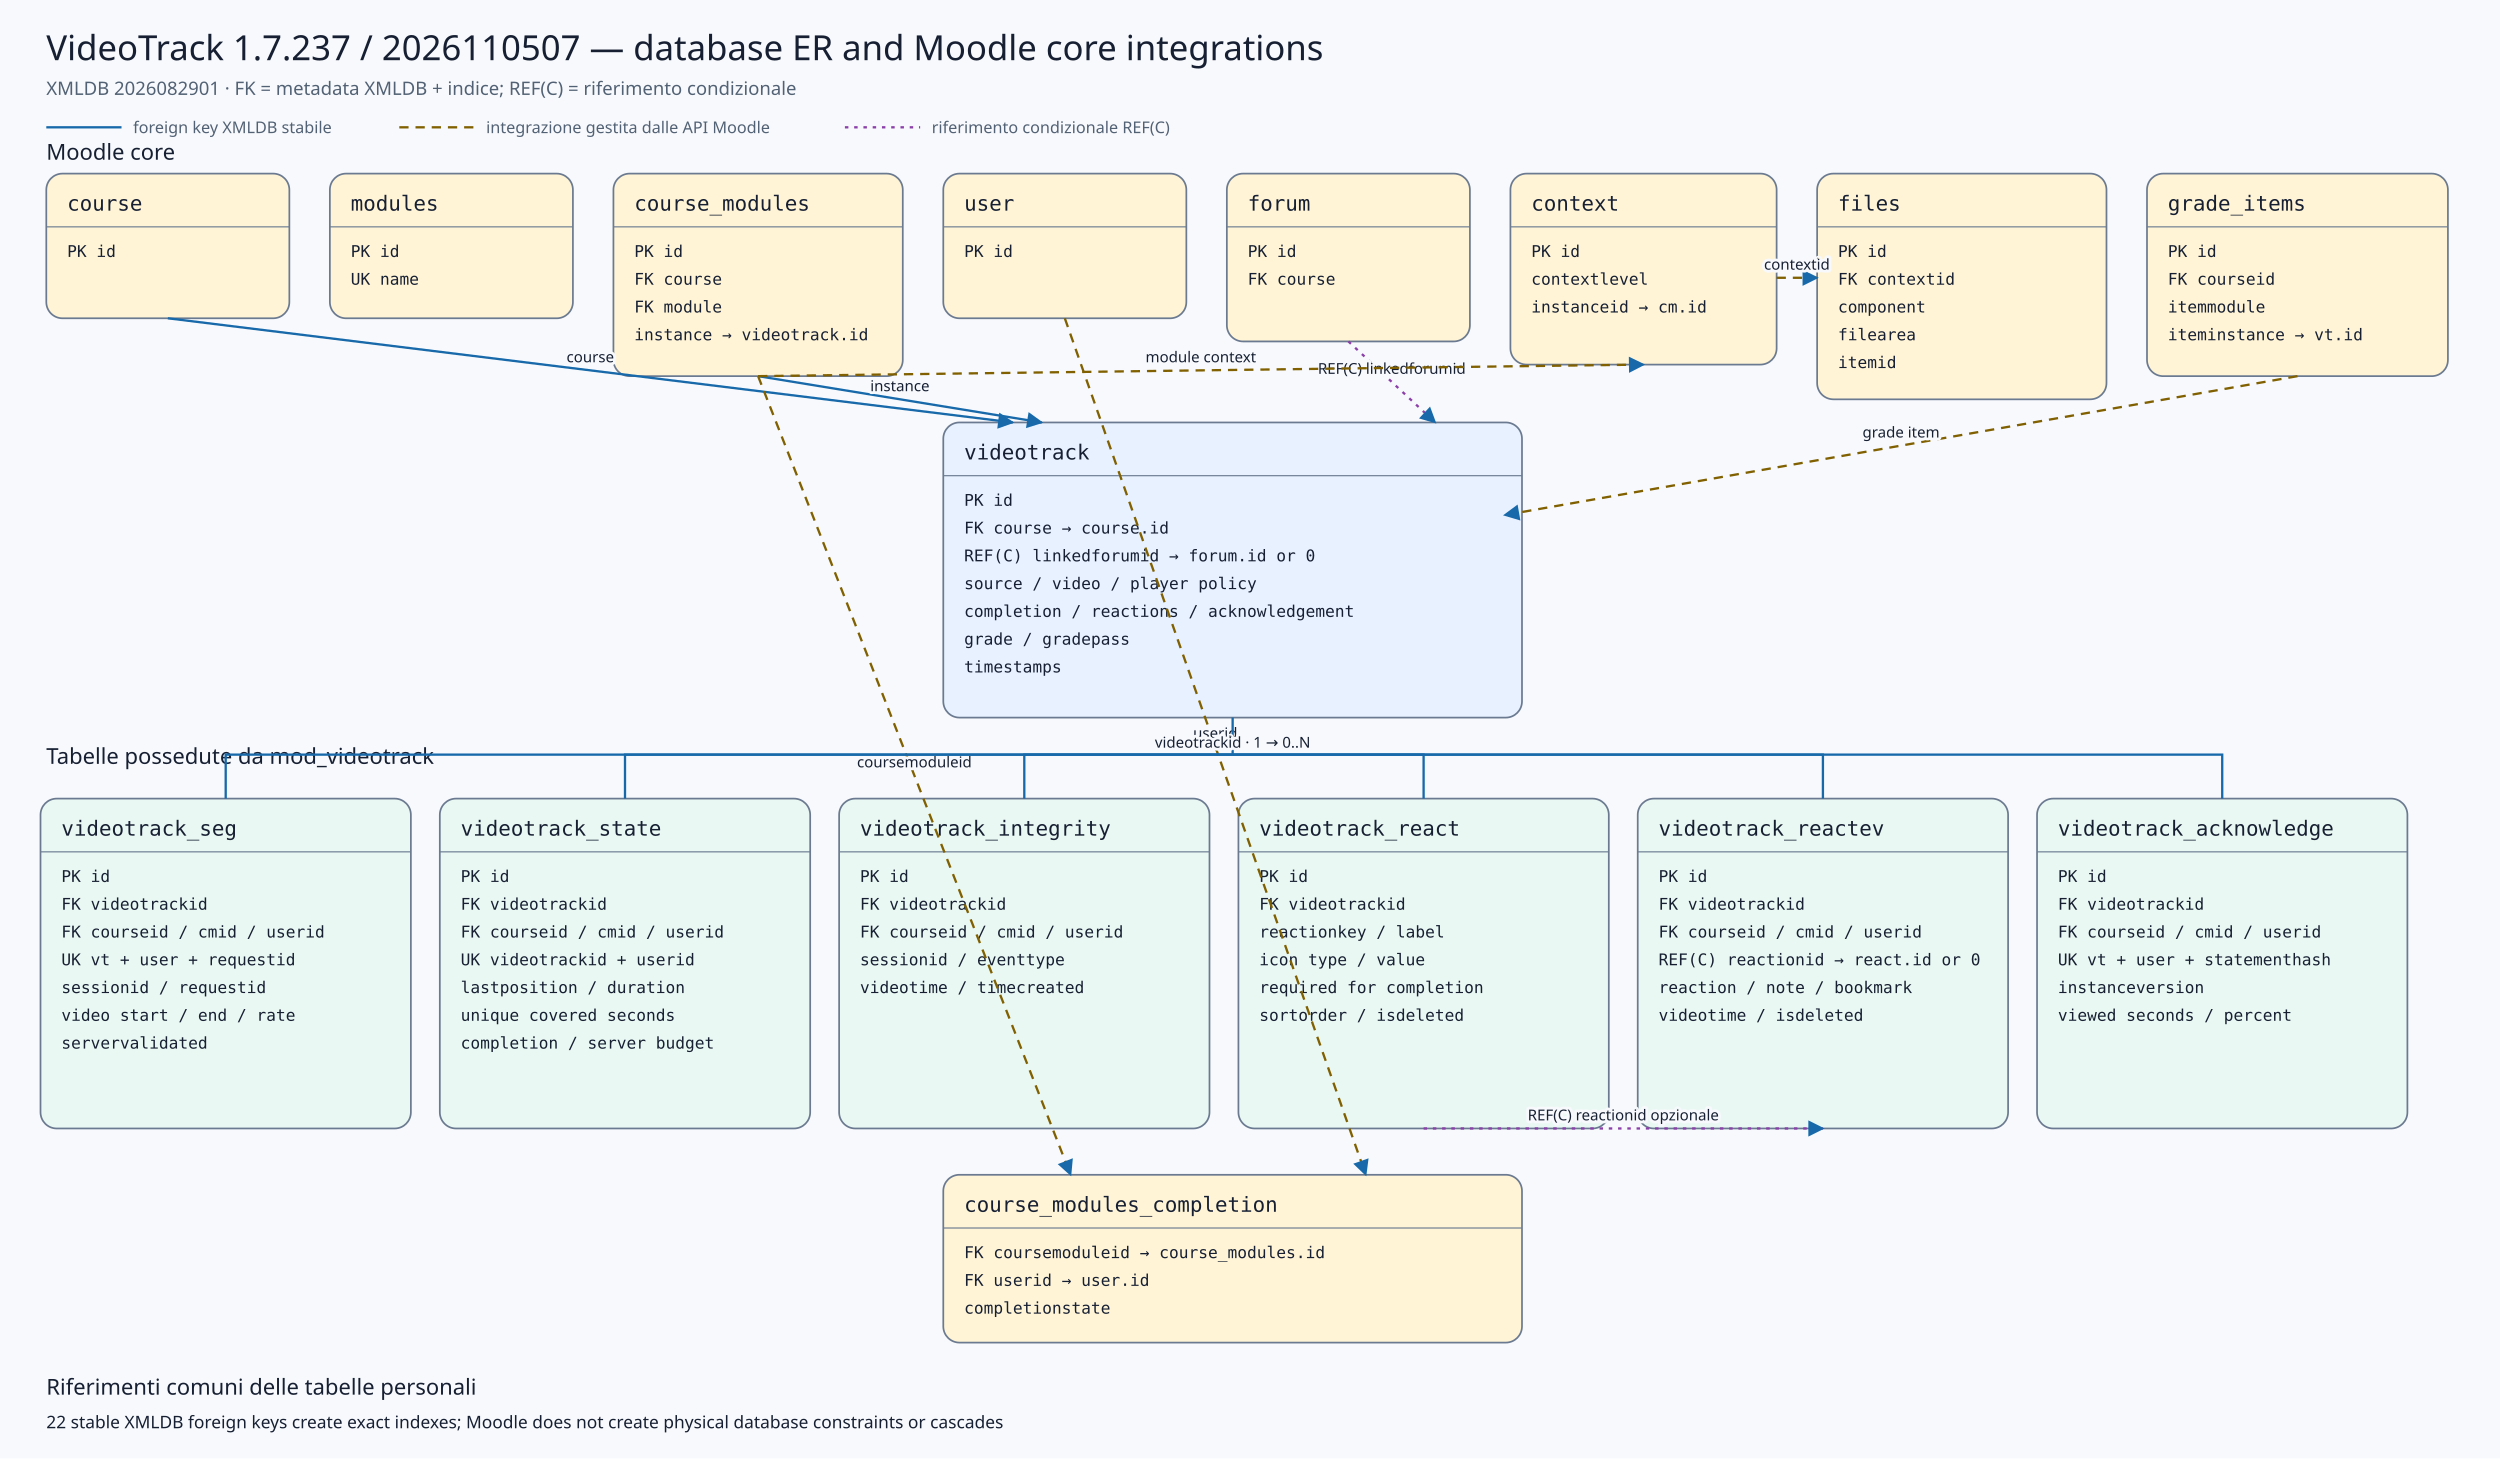
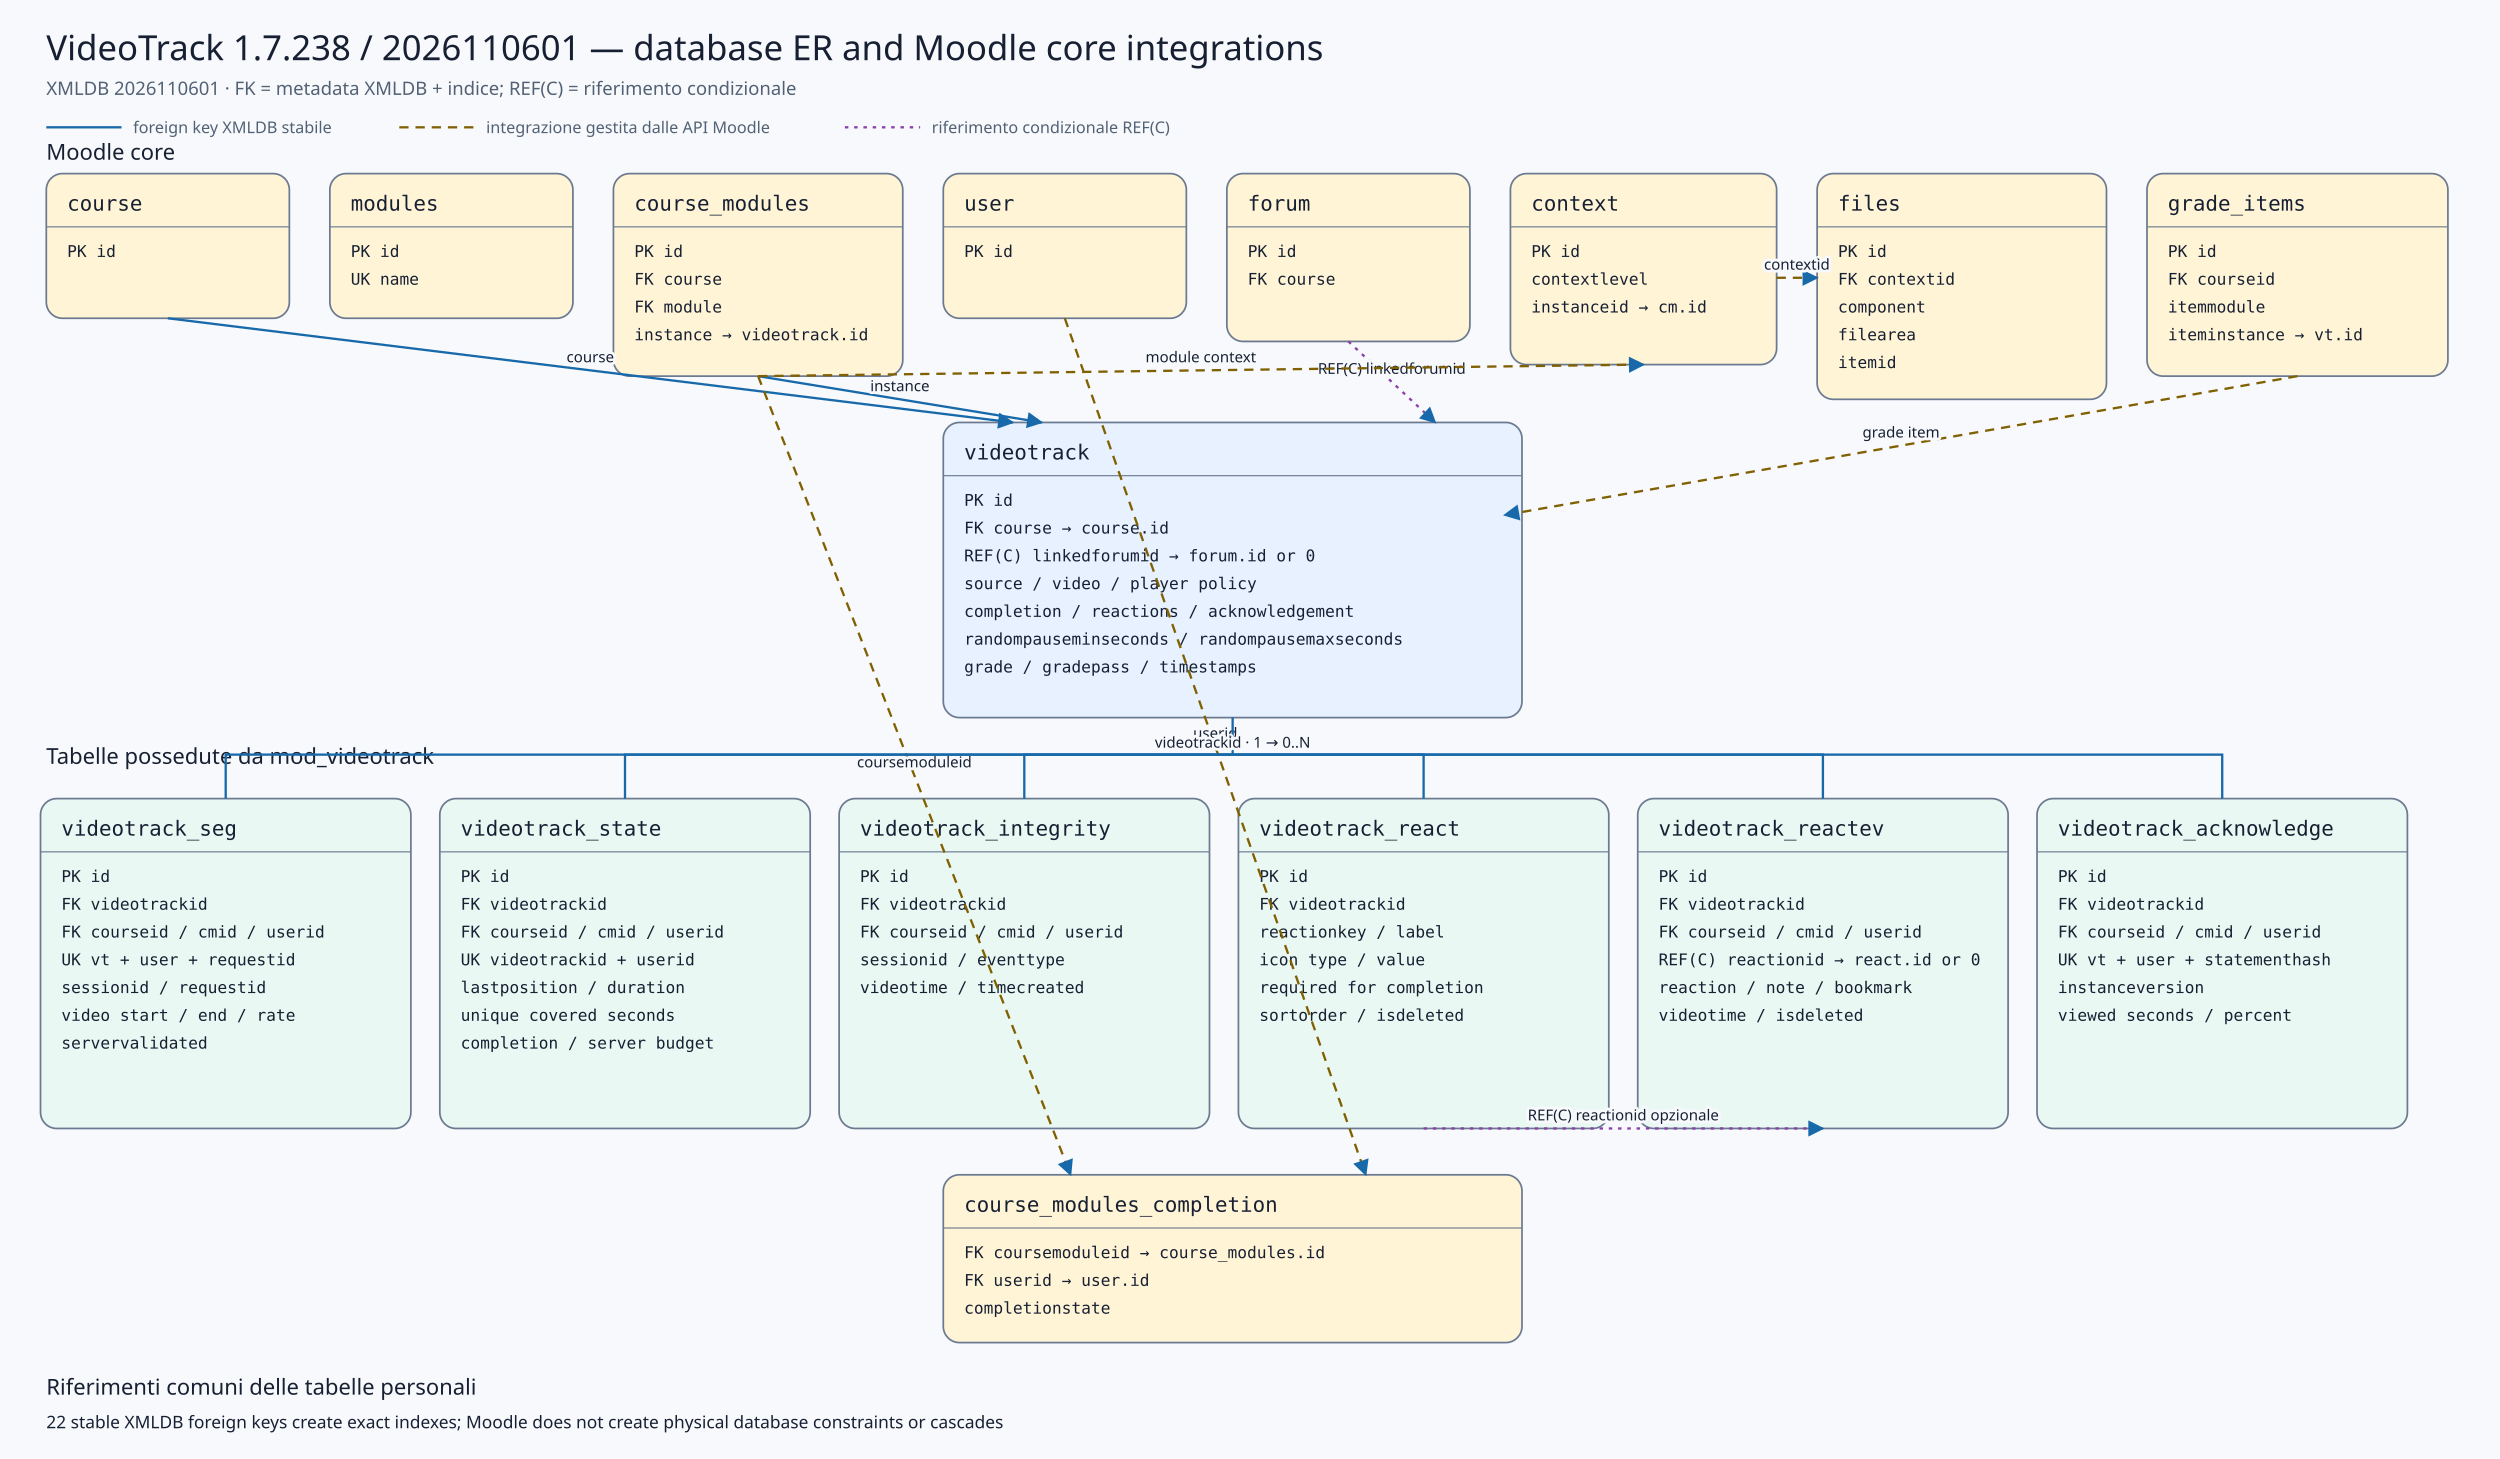
<svg xmlns="http://www.w3.org/2000/svg" viewBox="0 0 2160 1260" width="2160" height="1260" role="img" aria-labelledby="title desc">
  <defs>
    <marker id="arrow" viewBox="0 0 10 10" refX="9" refY="5" markerWidth="7" markerHeight="7" orient="auto-start-reverse">
      <path d="M 0 0 L 10 5 L 0 10 z" />
    </marker>
    <marker id="conditionalarrow" viewBox="0 0 10 10" refX="9" refY="5" markerWidth="7" markerHeight="7" orient="auto-start-reverse">
      <path d="M 0 0 L 10 5 L 0 10 z" fill="#8b3fa8" />
    </marker>
    <style>
    .background{fill:#f7f9fc} .title{font:500 30px system-ui,sans-serif;fill:#172033} .subtitle{font:400 16px system-ui,sans-serif;fill:#526174}
    .section{font:500 19px system-ui,sans-serif;fill:#172033} .entity rect{stroke:#6b7a90;stroke-width:1.5} .entity line{stroke:#6b7a90}
    .entity.core rect{fill:#fff4d6} .entity.plugin rect{fill:#e7f1ff} .entity.child rect{fill:#eaf8f3}
    .entity-title{font:500 18px ui-monospace,SFMono-Regular,Consolas,monospace;fill:#172033} .entity-row{font:400 14px ui-monospace,SFMono-Regular,Consolas,monospace;fill:#172033}
    .relation{fill:none;stroke:#1769aa;stroke-width:2} .conditional{fill:none;stroke:#8b3fa8;stroke-width:2;stroke-dasharray:3 5} .indirect{fill:none;stroke:#806000;stroke-width:2;stroke-dasharray:8 6} marker path{fill:#1769aa}
    .edge-label{font:500 13px system-ui,sans-serif;fill:#172033;text-anchor:middle;paint-order:stroke;stroke:#f7f9fc;stroke-width:5px;stroke-linejoin:round}
    .legend{font:400 14px system-ui,sans-serif;fill:#526174} .note{font:400 15px system-ui,sans-serif;fill:#172033}
  </style>
  </defs>
  <rect class="background" x="0" y="0" width="2160" height="1260" />
-   <text class="title" x="40" y="52">VideoTrack 1.7.237 / 2026110507 — database ER and Moodle core integrations</text>
-   <text class="subtitle" x="40" y="82">XMLDB 2026082901 · FK = metadata XMLDB + indice; REF(C) = riferimento condizionale</text>
+   <text class="title" x="40" y="52">VideoTrack 1.7.238 / 2026110601 — database ER and Moodle core integrations</text>
+   <text class="subtitle" x="40" y="82">XMLDB 2026110601 · FK = metadata XMLDB + indice; REF(C) = riferimento condizionale</text>
  <line class="relation" x1="40" y1="110" x2="105" y2="110" />
  <text class="legend" x="115" y="115">foreign key XMLDB stabile</text>
  <line class="indirect" x1="345" y1="110" x2="410" y2="110" />
  <text class="legend" x="420" y="115">integrazione gestita dalle API Moodle</text>
  <line class="conditional" x1="730" y1="110" x2="795" y2="110" />
  <text class="legend" x="805" y="115">riferimento condizionale REF(C)</text>
  <text class="section" x="40" y="138">Moodle core</text>
  <text class="section" x="40" y="660">Tabelle possedute da mod_videotrack</text>
  <g class="entity core">
    <rect x="40" y="150" width="210" height="125" rx="14" />
    <text class="entity-title" x="58" y="182">course</text>
    <line x1="40" y1="196" x2="250" y2="196" />
    <text class="entity-row" x="58" y="222">PK id</text>
  </g>
  <g class="entity core">
    <rect x="285" y="150" width="210" height="125" rx="14" />
    <text class="entity-title" x="303" y="182">modules</text>
    <line x1="285" y1="196" x2="495" y2="196" />
    <text class="entity-row" x="303" y="222">PK id</text>
    <text class="entity-row" x="303" y="246">UK name</text>
  </g>
  <g class="entity core">
    <rect x="530" y="150" width="250" height="175" rx="14" />
    <text class="entity-title" x="548" y="182">course_modules</text>
    <line x1="530" y1="196" x2="780" y2="196" />
    <text class="entity-row" x="548" y="222">PK id</text>
    <text class="entity-row" x="548" y="246">FK course</text>
    <text class="entity-row" x="548" y="270">FK module</text>
    <text class="entity-row" x="548" y="294">instance → videotrack.id</text>
  </g>
  <g class="entity core">
    <rect x="815" y="150" width="210" height="125" rx="14" />
    <text class="entity-title" x="833" y="182">user</text>
    <line x1="815" y1="196" x2="1025" y2="196" />
    <text class="entity-row" x="833" y="222">PK id</text>
  </g>
  <g class="entity core">
    <rect x="1060" y="150" width="210" height="145" rx="14" />
    <text class="entity-title" x="1078" y="182">forum</text>
    <line x1="1060" y1="196" x2="1270" y2="196" />
    <text class="entity-row" x="1078" y="222">PK id</text>
    <text class="entity-row" x="1078" y="246">FK course</text>
  </g>
  <g class="entity core">
    <rect x="1305" y="150" width="230" height="165" rx="14" />
    <text class="entity-title" x="1323" y="182">context</text>
    <line x1="1305" y1="196" x2="1535" y2="196" />
    <text class="entity-row" x="1323" y="222">PK id</text>
    <text class="entity-row" x="1323" y="246">contextlevel</text>
    <text class="entity-row" x="1323" y="270">instanceid → cm.id</text>
  </g>
  <g class="entity core">
    <rect x="1570" y="150" width="250" height="195" rx="14" />
    <text class="entity-title" x="1588" y="182">files</text>
    <line x1="1570" y1="196" x2="1820" y2="196" />
    <text class="entity-row" x="1588" y="222">PK id</text>
    <text class="entity-row" x="1588" y="246">FK contextid</text>
    <text class="entity-row" x="1588" y="270">component</text>
    <text class="entity-row" x="1588" y="294">filearea</text>
    <text class="entity-row" x="1588" y="318">itemid</text>
  </g>
  <g class="entity core">
    <rect x="1855" y="150" width="260" height="175" rx="14" />
    <text class="entity-title" x="1873" y="182">grade_items</text>
    <line x1="1855" y1="196" x2="2115" y2="196" />
    <text class="entity-row" x="1873" y="222">PK id</text>
    <text class="entity-row" x="1873" y="246">FK courseid</text>
    <text class="entity-row" x="1873" y="270">itemmodule</text>
    <text class="entity-row" x="1873" y="294">iteminstance → vt.id</text>
  </g>
  <g class="entity plugin">
    <rect x="815" y="365" width="500" height="255" rx="14" />
    <text class="entity-title" x="833" y="397">videotrack</text>
    <line x1="815" y1="411" x2="1315" y2="411" />
    <text class="entity-row" x="833" y="437">PK id</text>
    <text class="entity-row" x="833" y="461">FK course → course.id</text>
    <text class="entity-row" x="833" y="485">REF(C) linkedforumid → forum.id or 0</text>
    <text class="entity-row" x="833" y="509">source / video / player policy</text>
    <text class="entity-row" x="833" y="533">completion / reactions / acknowledgement</text>
-     <text class="entity-row" x="833" y="557">grade / gradepass</text>
-     <text class="entity-row" x="833" y="581">timestamps</text>
+     <text class="entity-row" x="833" y="557">randompauseminseconds / randompausemaxseconds</text>
+     <text class="entity-row" x="833" y="581">grade / gradepass / timestamps</text>
  </g>
  <g class="entity core">
    <rect x="815" y="1015" width="500" height="145" rx="14" />
    <text class="entity-title" x="833" y="1047">course_modules_completion</text>
    <line x1="815" y1="1061" x2="1315" y2="1061" />
    <text class="entity-row" x="833" y="1087">FK coursemoduleid → course_modules.id</text>
    <text class="entity-row" x="833" y="1111">FK userid → user.id</text>
    <text class="entity-row" x="833" y="1135">completionstate</text>
  </g>
  <g class="entity child">
    <rect x="35" y="690" width="320" height="285" rx="14" />
    <text class="entity-title" x="53" y="722">videotrack_seg</text>
    <line x1="35" y1="736" x2="355" y2="736" />
    <text class="entity-row" x="53" y="762">PK id</text>
    <text class="entity-row" x="53" y="786">FK videotrackid</text>
    <text class="entity-row" x="53" y="810">FK courseid / cmid / userid</text>
    <text class="entity-row" x="53" y="834">UK vt + user + requestid</text>
    <text class="entity-row" x="53" y="858">sessionid / requestid</text>
    <text class="entity-row" x="53" y="882">video start / end / rate</text>
    <text class="entity-row" x="53" y="906">servervalidated</text>
  </g>
  <g class="entity child">
    <rect x="380" y="690" width="320" height="285" rx="14" />
    <text class="entity-title" x="398" y="722">videotrack_state</text>
    <line x1="380" y1="736" x2="700" y2="736" />
    <text class="entity-row" x="398" y="762">PK id</text>
    <text class="entity-row" x="398" y="786">FK videotrackid</text>
    <text class="entity-row" x="398" y="810">FK courseid / cmid / userid</text>
    <text class="entity-row" x="398" y="834">UK videotrackid + userid</text>
    <text class="entity-row" x="398" y="858">lastposition / duration</text>
    <text class="entity-row" x="398" y="882">unique covered seconds</text>
    <text class="entity-row" x="398" y="906">completion / server budget</text>
  </g>
  <g class="entity child">
    <rect x="725" y="690" width="320" height="285" rx="14" />
    <text class="entity-title" x="743" y="722">videotrack_integrity</text>
    <line x1="725" y1="736" x2="1045" y2="736" />
    <text class="entity-row" x="743" y="762">PK id</text>
    <text class="entity-row" x="743" y="786">FK videotrackid</text>
    <text class="entity-row" x="743" y="810">FK courseid / cmid / userid</text>
    <text class="entity-row" x="743" y="834">sessionid / eventtype</text>
    <text class="entity-row" x="743" y="858">videotime / timecreated</text>
  </g>
  <g class="entity child">
    <rect x="1070" y="690" width="320" height="285" rx="14" />
    <text class="entity-title" x="1088" y="722">videotrack_react</text>
    <line x1="1070" y1="736" x2="1390" y2="736" />
    <text class="entity-row" x="1088" y="762">PK id</text>
    <text class="entity-row" x="1088" y="786">FK videotrackid</text>
    <text class="entity-row" x="1088" y="810">reactionkey / label</text>
    <text class="entity-row" x="1088" y="834">icon type / value</text>
    <text class="entity-row" x="1088" y="858">required for completion</text>
    <text class="entity-row" x="1088" y="882">sortorder / isdeleted</text>
  </g>
  <g class="entity child">
    <rect x="1415" y="690" width="320" height="285" rx="14" />
    <text class="entity-title" x="1433" y="722">videotrack_reactev</text>
    <line x1="1415" y1="736" x2="1735" y2="736" />
    <text class="entity-row" x="1433" y="762">PK id</text>
    <text class="entity-row" x="1433" y="786">FK videotrackid</text>
    <text class="entity-row" x="1433" y="810">FK courseid / cmid / userid</text>
    <text class="entity-row" x="1433" y="834">REF(C) reactionid → react.id or 0</text>
    <text class="entity-row" x="1433" y="858">reaction / note / bookmark</text>
    <text class="entity-row" x="1433" y="882">videotime / isdeleted</text>
  </g>
  <g class="entity child">
    <rect x="1760" y="690" width="320" height="285" rx="14" />
    <text class="entity-title" x="1778" y="722">videotrack_acknowledge</text>
    <line x1="1760" y1="736" x2="2080" y2="736" />
    <text class="entity-row" x="1778" y="762">PK id</text>
    <text class="entity-row" x="1778" y="786">FK videotrackid</text>
    <text class="entity-row" x="1778" y="810">FK courseid / cmid / userid</text>
    <text class="entity-row" x="1778" y="834">UK vt + user + statementhash</text>
    <text class="entity-row" x="1778" y="858">instanceversion</text>
    <text class="entity-row" x="1778" y="882">viewed seconds / percent</text>
  </g>
  <path class="relation" d="M145,275 L875,365" marker-end="url(#arrow)" />
  <text class="edge-label" x="510.0" y="313.0">course</text>
  <path class="relation" d="M655,325 L900,365" marker-end="url(#arrow)" />
  <text class="edge-label" x="777.5" y="338.0">instance</text>
  <path class="conditional" d="M1165,295 L1240,365" marker-end="url(#conditionalarrow)" />
  <text class="edge-label" x="1202.5" y="323.0">REF(C) linkedforumid</text>
  <path class="indirect" d="M1985,325 L1300,445" marker-end="url(#arrow)" />
  <text class="edge-label" x="1642.5" y="378.0">grade item</text>
  <path class="indirect" d="M655,325 L925,1015" marker-end="url(#arrow)" />
  <text class="edge-label" x="790.0" y="663.0">coursemoduleid</text>
  <path class="indirect" d="M920,275 L1180,1015" marker-end="url(#arrow)" />
  <text class="edge-label" x="1050.0" y="638.0">userid</text>
  <path class="indirect" d="M655,325 L1420,315" marker-end="url(#arrow)" />
  <text class="edge-label" x="1037.5" y="313.0">module context</text>
  <path class="indirect" d="M1535,240 L1570,240" marker-end="url(#arrow)" />
  <text class="edge-label" x="1552.5" y="233.0">contextid</text>
  <path class="relation" d="M1065,620 L1065,652 L195,652 L195,690" />
  <path class="relation" d="M1065,652 L540,652 L540,690" />
  <path class="relation" d="M1065,652 L885,652 L885,690" />
  <path class="relation" d="M1065,652 L1230,652 L1230,690" />
  <path class="relation" d="M1065,652 L1575,652 L1575,690" />
  <path class="relation" d="M1065,652 L1920,652 L1920,690" />
  <text class="edge-label" x="1065" y="646">videotrackid · 1 → 0..N</text>
  <path class="conditional" d="M1230,975 L1575,975" marker-end="url(#conditionalarrow)" />
  <text class="edge-label" x="1402.5" y="968.0">REF(C) reactionid opzionale</text>
  <text class="section" x="40" y="1205">Riferimenti comuni delle tabelle personali</text>
  <text class="note" x="40" y="1234">22 stable XMLDB foreign keys create exact indexes; Moodle does not create physical database constraints or cascades</text>
</svg>
